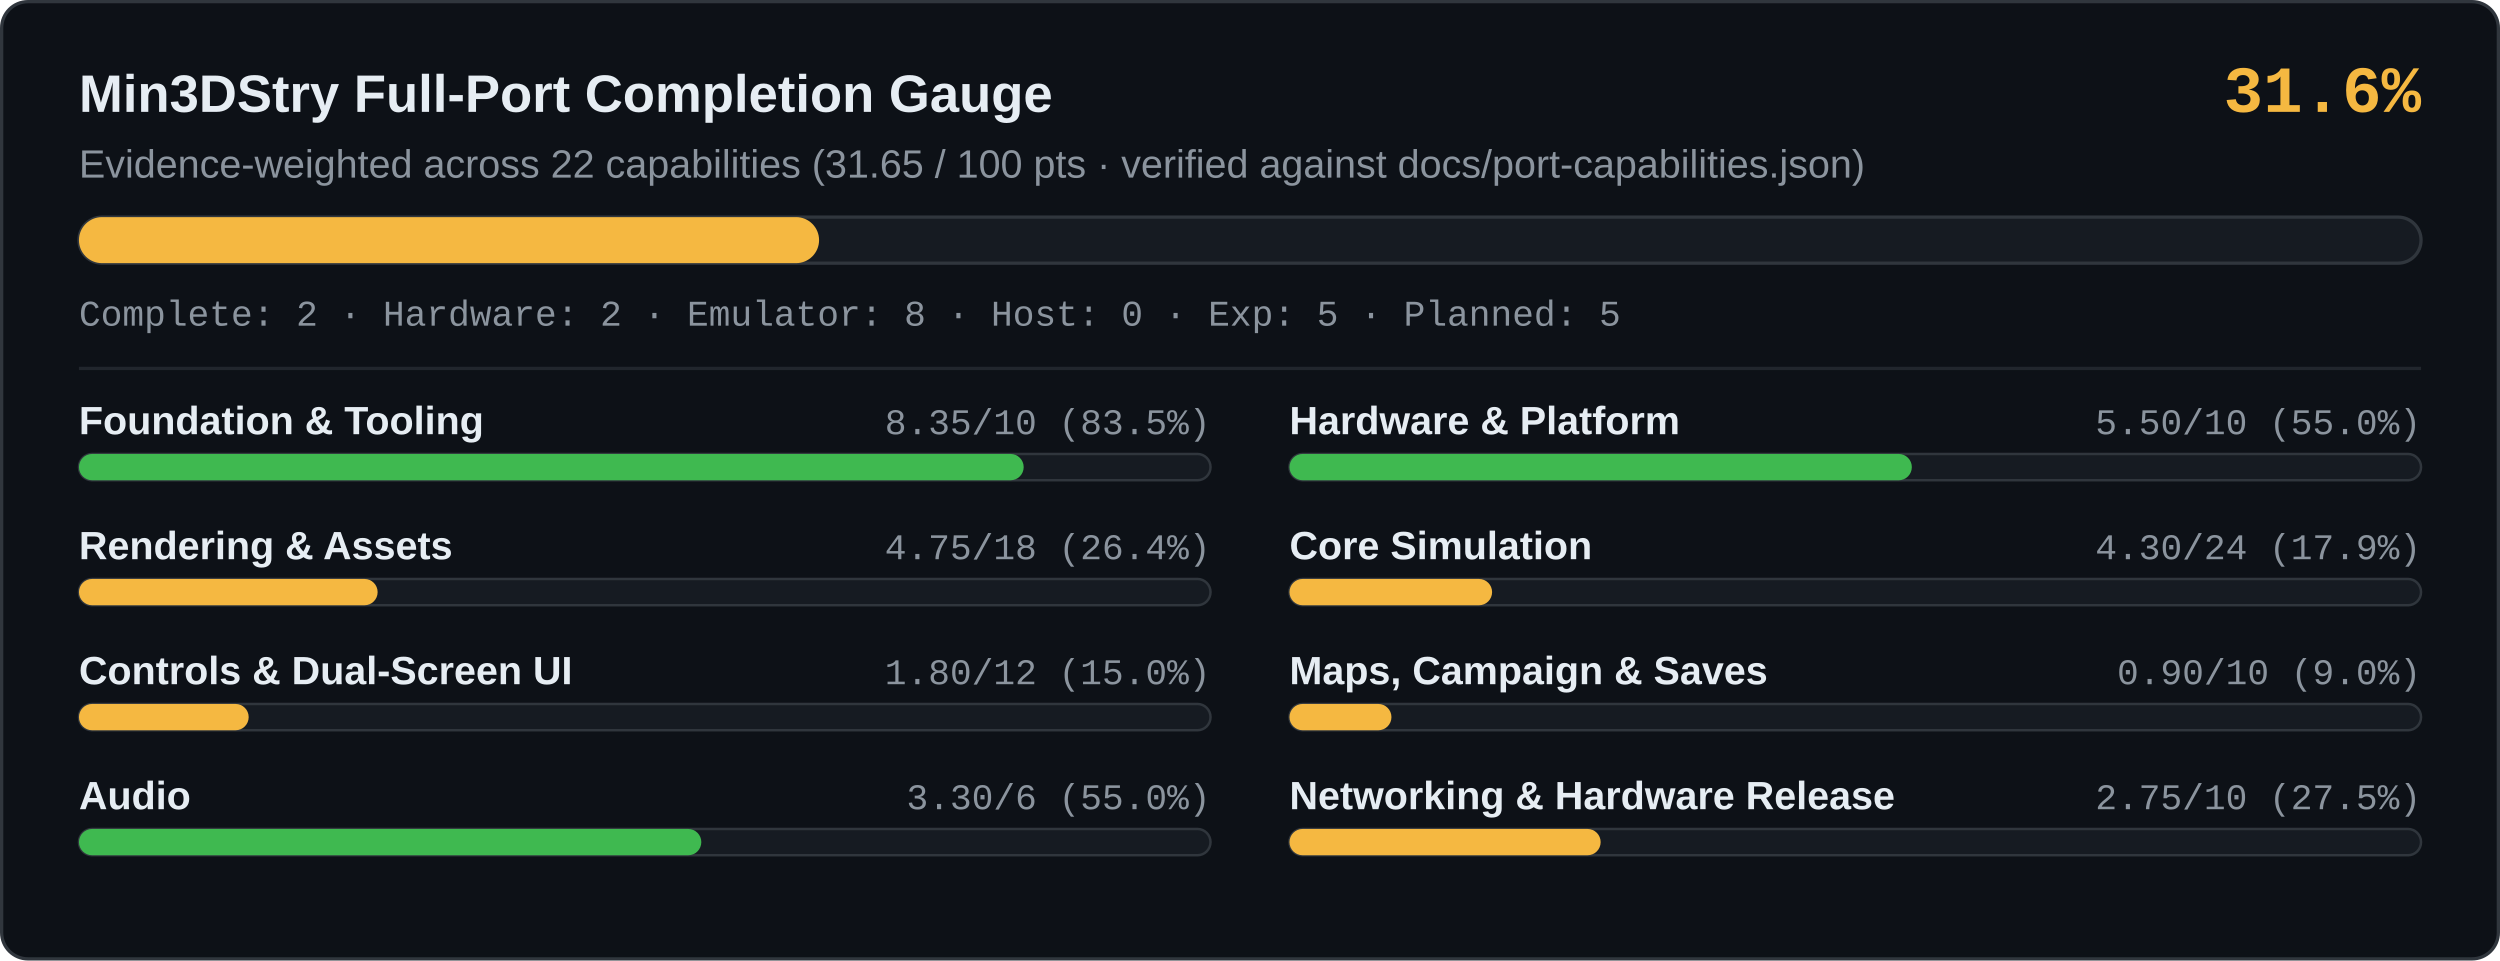
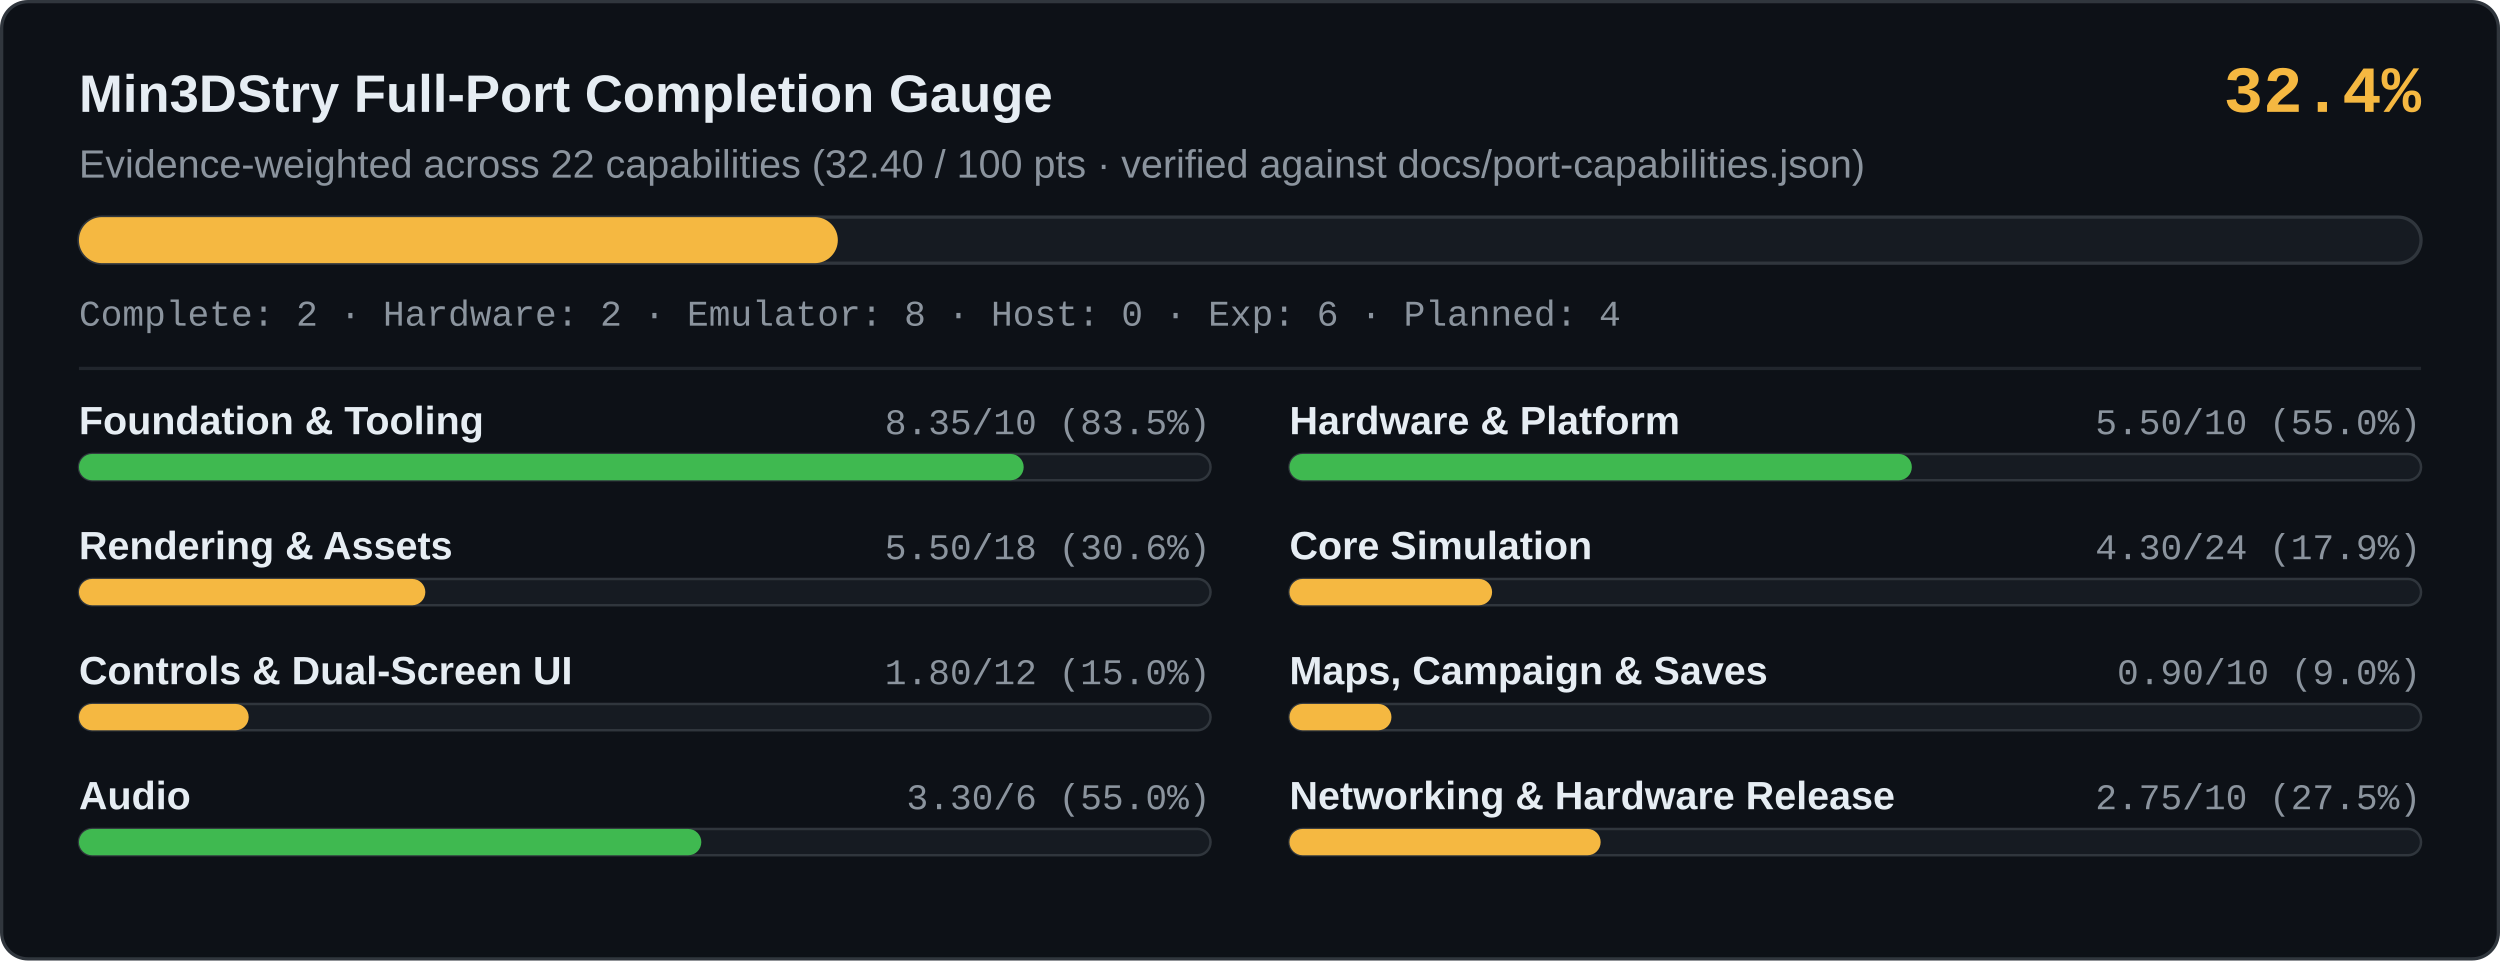
- <svg xmlns="http://www.w3.org/2000/svg" width="760" height="292" viewBox="0 0 760 292" role="img" aria-label="Min3DStry Port Completion 31.6%">
+ <svg xmlns="http://www.w3.org/2000/svg" width="760" height="292" viewBox="0 0 760 292" role="img" aria-label="Min3DStry Port Completion 32.4%">
  <rect x="0.5" y="0.5" width="759" height="291" rx="8" fill="#0d1117" stroke="#30363d" />
  <text x="24" y="34" fill="#e6edf3" font-family="Segoe UI, Ubuntu, Arial, sans-serif" font-size="16" font-weight="700">Min3DStry Full-Port Completion Gauge</text>
-   <text x="736" y="34" text-anchor="end" fill="#f5b841" font-family="Consolas, Liberation Mono, monospace" font-size="20" font-weight="700">31.6%</text>
-   <text x="24" y="54" fill="#8b949e" font-family="Segoe UI, Ubuntu, Arial, sans-serif" font-size="12">Evidence-weighted across 22 capabilities (31.65 / 100 pts · verified against docs/port-capabilities.json)</text>
+   <text x="736" y="34" text-anchor="end" fill="#f5b841" font-family="Consolas, Liberation Mono, monospace" font-size="20" font-weight="700">32.4%</text>
+   <text x="24" y="54" fill="#8b949e" font-family="Segoe UI, Ubuntu, Arial, sans-serif" font-size="12">Evidence-weighted across 22 capabilities (32.40 / 100 pts · verified against docs/port-capabilities.json)</text>
  <rect x="24" y="66" width="712" height="14" rx="7" fill="#161b22" stroke="#30363d" />
-   <rect x="24" y="66" width="225.0" height="14" rx="7" fill="#f5b841" />
-   <text x="24" y="99" fill="#8b949e" font-family="Consolas, Liberation Mono, monospace" font-size="11">Complete: 2  ·  Hardware: 2  ·  Emulator: 8  ·  Host: 0  ·  Exp: 5  ·  Planned: 5</text>
+   <rect x="24" y="66" width="230.7" height="14" rx="7" fill="#f5b841" />
+   <text x="24" y="99" fill="#8b949e" font-family="Consolas, Liberation Mono, monospace" font-size="11">Complete: 2  ·  Hardware: 2  ·  Emulator: 8  ·  Host: 0  ·  Exp: 6  ·  Planned: 4</text>
  <line x1="24" y1="112" x2="736" y2="112" stroke="#21262d" stroke-width="1" />
  <text x="24" y="132" fill="#e6edf3" font-family="Segoe UI, Ubuntu, Arial, sans-serif" font-size="12" font-weight="600">Foundation &amp; Tooling</text>
  <text x="368" y="132" text-anchor="end" fill="#8b949e" font-family="Consolas, Liberation Mono, monospace" font-size="11">8.35/10 (83.5%)</text>
  <rect x="24" y="138" width="344" height="8" rx="4" fill="#161b22" stroke="#30363d" stroke-width="0.75" />
  <rect x="24" y="138" width="287.2" height="8" rx="4" fill="#3fb950" />
  <text x="392" y="132" fill="#e6edf3" font-family="Segoe UI, Ubuntu, Arial, sans-serif" font-size="12" font-weight="600">Hardware &amp; Platform</text>
  <text x="736" y="132" text-anchor="end" fill="#8b949e" font-family="Consolas, Liberation Mono, monospace" font-size="11">5.50/10 (55.0%)</text>
  <rect x="392" y="138" width="344" height="8" rx="4" fill="#161b22" stroke="#30363d" stroke-width="0.75" />
  <rect x="392" y="138" width="189.2" height="8" rx="4" fill="#3fb950" />
  <text x="24" y="170" fill="#e6edf3" font-family="Segoe UI, Ubuntu, Arial, sans-serif" font-size="12" font-weight="600">Rendering &amp; Assets</text>
-   <text x="368" y="170" text-anchor="end" fill="#8b949e" font-family="Consolas, Liberation Mono, monospace" font-size="11">4.75/18 (26.4%)</text>
+   <text x="368" y="170" text-anchor="end" fill="#8b949e" font-family="Consolas, Liberation Mono, monospace" font-size="11">5.50/18 (30.6%)</text>
  <rect x="24" y="176" width="344" height="8" rx="4" fill="#161b22" stroke="#30363d" stroke-width="0.75" />
-   <rect x="24" y="176" width="90.8" height="8" rx="4" fill="#f5b841" />
+   <rect x="24" y="176" width="105.3" height="8" rx="4" fill="#f5b841" />
  <text x="392" y="170" fill="#e6edf3" font-family="Segoe UI, Ubuntu, Arial, sans-serif" font-size="12" font-weight="600">Core Simulation</text>
  <text x="736" y="170" text-anchor="end" fill="#8b949e" font-family="Consolas, Liberation Mono, monospace" font-size="11">4.30/24 (17.9%)</text>
  <rect x="392" y="176" width="344" height="8" rx="4" fill="#161b22" stroke="#30363d" stroke-width="0.75" />
  <rect x="392" y="176" width="61.6" height="8" rx="4" fill="#f5b841" />
  <text x="24" y="208" fill="#e6edf3" font-family="Segoe UI, Ubuntu, Arial, sans-serif" font-size="12" font-weight="600">Controls &amp; Dual-Screen UI</text>
  <text x="368" y="208" text-anchor="end" fill="#8b949e" font-family="Consolas, Liberation Mono, monospace" font-size="11">1.80/12 (15.0%)</text>
  <rect x="24" y="214" width="344" height="8" rx="4" fill="#161b22" stroke="#30363d" stroke-width="0.75" />
  <rect x="24" y="214" width="51.6" height="8" rx="4" fill="#f5b841" />
  <text x="392" y="208" fill="#e6edf3" font-family="Segoe UI, Ubuntu, Arial, sans-serif" font-size="12" font-weight="600">Maps, Campaign &amp; Saves</text>
  <text x="736" y="208" text-anchor="end" fill="#8b949e" font-family="Consolas, Liberation Mono, monospace" font-size="11">0.90/10 (9.0%)</text>
  <rect x="392" y="214" width="344" height="8" rx="4" fill="#161b22" stroke="#30363d" stroke-width="0.75" />
  <rect x="392" y="214" width="31.0" height="8" rx="4" fill="#f5b841" />
  <text x="24" y="246" fill="#e6edf3" font-family="Segoe UI, Ubuntu, Arial, sans-serif" font-size="12" font-weight="600">Audio</text>
  <text x="368" y="246" text-anchor="end" fill="#8b949e" font-family="Consolas, Liberation Mono, monospace" font-size="11">3.30/6 (55.0%)</text>
  <rect x="24" y="252" width="344" height="8" rx="4" fill="#161b22" stroke="#30363d" stroke-width="0.75" />
  <rect x="24" y="252" width="189.2" height="8" rx="4" fill="#3fb950" />
  <text x="392" y="246" fill="#e6edf3" font-family="Segoe UI, Ubuntu, Arial, sans-serif" font-size="12" font-weight="600">Networking &amp; Hardware Release</text>
  <text x="736" y="246" text-anchor="end" fill="#8b949e" font-family="Consolas, Liberation Mono, monospace" font-size="11">2.75/10 (27.5%)</text>
  <rect x="392" y="252" width="344" height="8" rx="4" fill="#161b22" stroke="#30363d" stroke-width="0.75" />
  <rect x="392" y="252" width="94.6" height="8" rx="4" fill="#f5b841" />
</svg>
